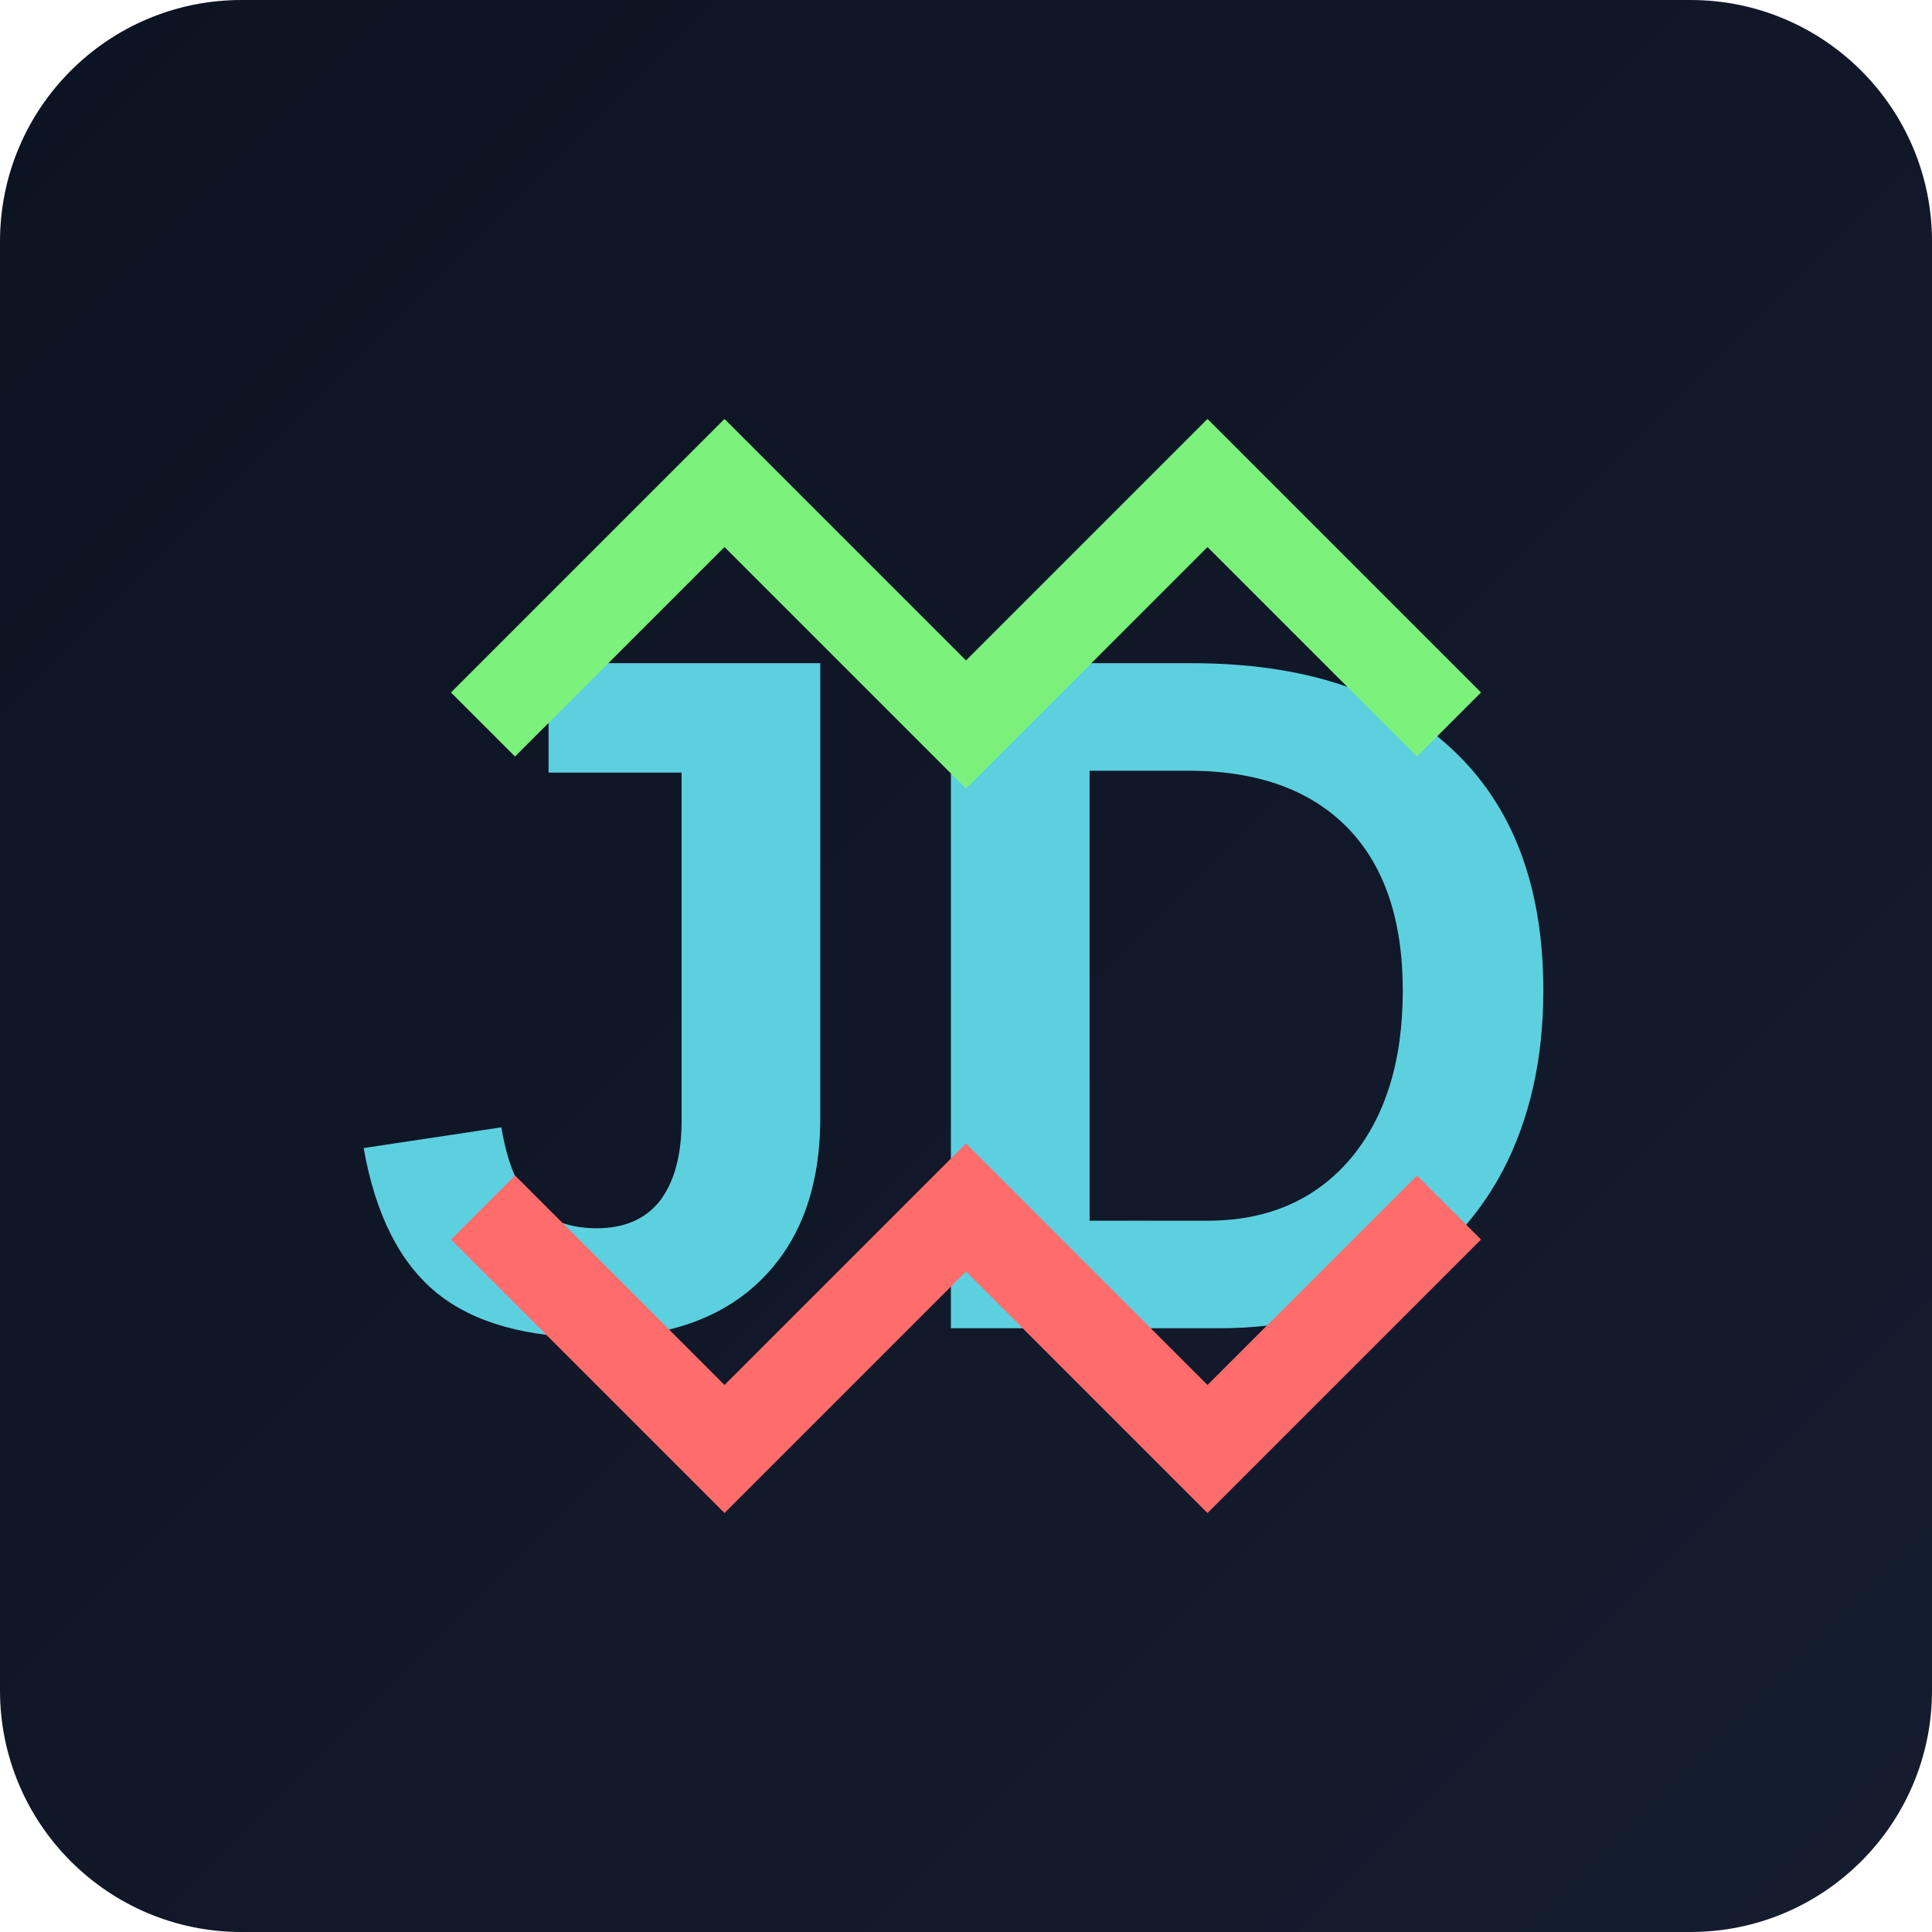
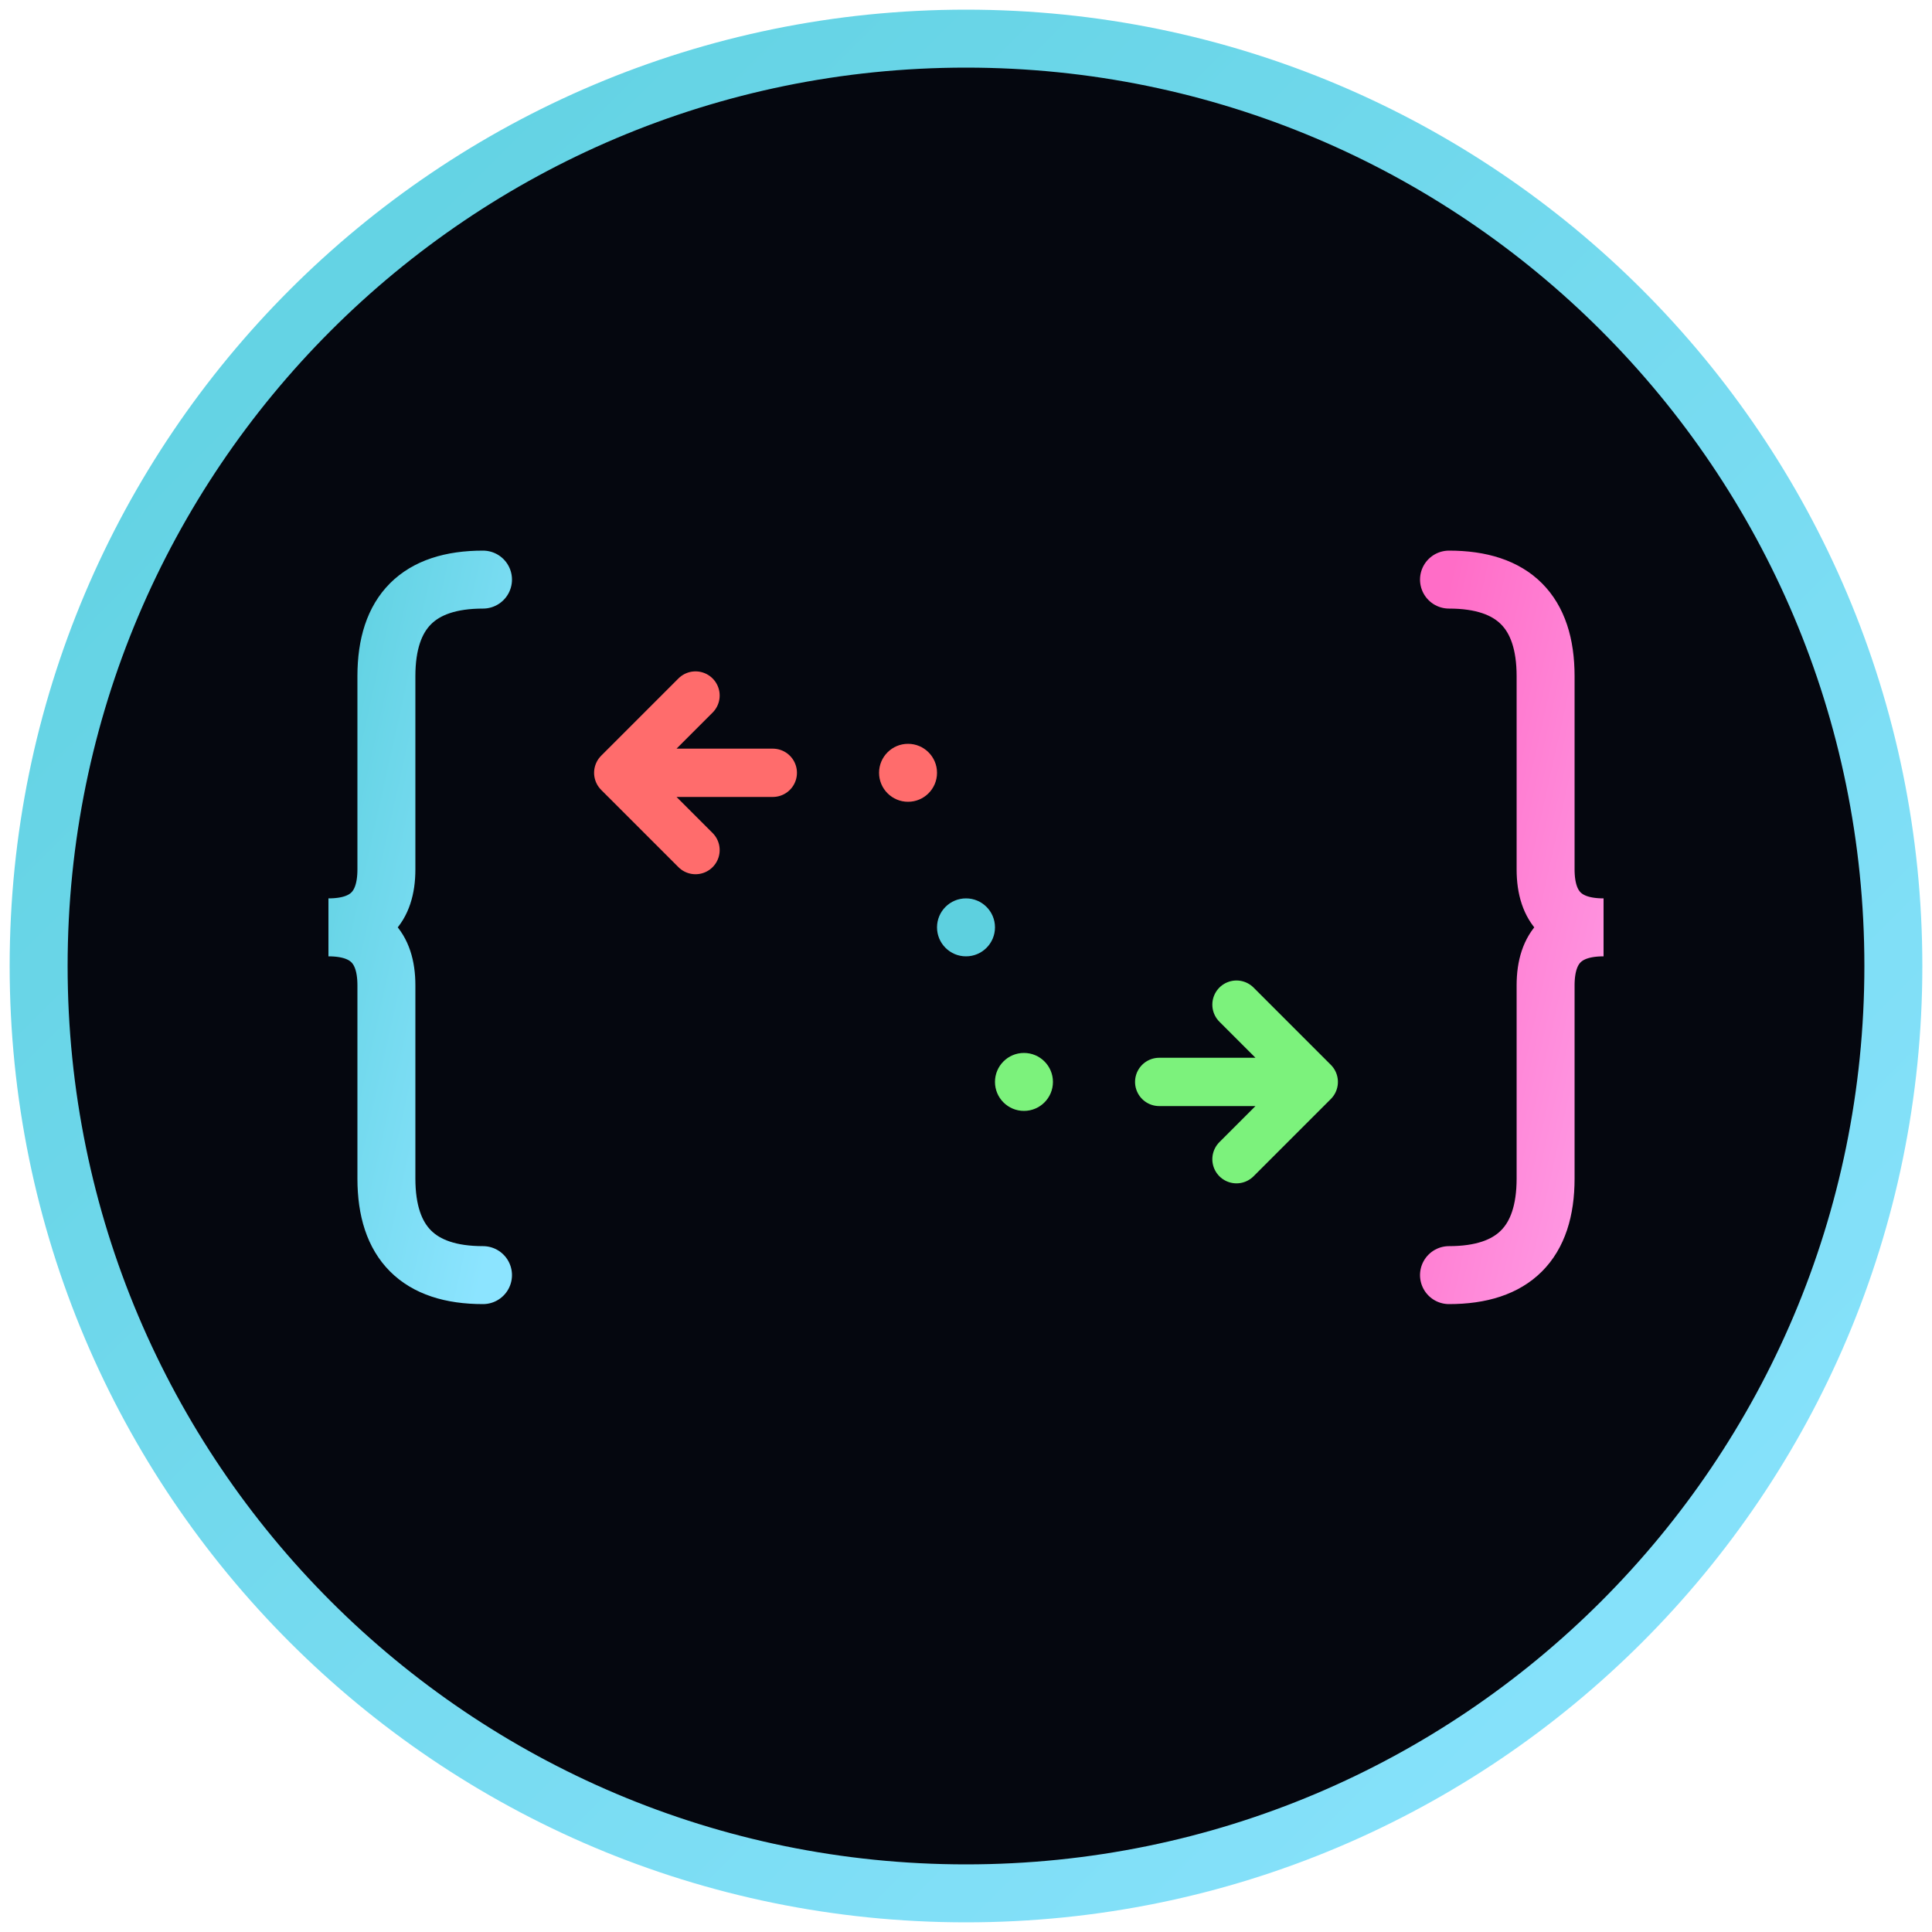
- <svg xmlns="http://www.w3.org/2000/svg" viewBox="0 0 32 32" width="32" height="32">
+ <svg xmlns="http://www.w3.org/2000/svg" viewBox="0 0 100 100" width="100" height="100">
  <defs>
-     <linearGradient id="bg" x1="0%" y1="0%" x2="100%" y2="100%">
-       <stop offset="0%" style="stop-color:#0c1321;stop-opacity:1" />
-       <stop offset="100%" style="stop-color:#141c2f;stop-opacity:1" />
+     <linearGradient id="grad1" x1="0%" y1="0%" x2="100%" y2="100%">
+       <stop offset="0%" style="stop-color:#5dd0df;stop-opacity:1" />
+       <stop offset="100%" style="stop-color:#8ce4ff;stop-opacity:1" />
+     </linearGradient>
+     <linearGradient id="grad2" x1="0%" y1="0%" x2="100%" y2="100%">
+       <stop offset="0%" style="stop-color:#ff6dc7;stop-opacity:1" />
+       <stop offset="100%" style="stop-color:#ff9de6;stop-opacity:1" />
    </linearGradient>
  </defs>
-   <rect width="32" height="32" rx="4" fill="url(#bg)" />
-   <text x="16" y="22" font-family="Arial, sans-serif" font-size="16" font-weight="bold" text-anchor="middle" fill="#5dd0df">JD</text>
-   <path d="M8 12 L12 8 L16 12 L20 8 L24 12" stroke="#7cf27c" stroke-width="1.5" fill="none" />
-   <path d="M8 20 L12 24 L16 20 L20 24 L24 20" stroke="#ff6c6c" stroke-width="1.5" fill="none" />
+   <circle cx="50" cy="50" r="48" fill="#05070f" stroke="url(#grad1)" stroke-width="3" />
+   <path d="M 25 30 Q 20 30 20 35 L 20 45 Q 20 48 17 48 Q 20 48 20 51 L 20 61 Q 20 66 25 66" fill="none" stroke="url(#grad1)" stroke-width="3" stroke-linecap="round" />
+   <path d="M 75 30 Q 80 30 80 35 L 80 45 Q 80 48 83 48 Q 80 48 80 51 L 80 61 Q 80 66 75 66" fill="none" stroke="url(#grad2)" stroke-width="3" stroke-linecap="round" />
+   <g transform="translate(50, 48)">
+     <path d="M -10 -8 L -18 -8 L -14 -12 M -18 -8 L -14 -4" fill="none" stroke="#ff6c6c" stroke-width="2.5" stroke-linecap="round" stroke-linejoin="round" />
+     <path d="M 10 8 L 18 8 L 14 4 M 18 8 L 14 12" fill="none" stroke="#7cf27c" stroke-width="2.5" stroke-linecap="round" stroke-linejoin="round" />
+     <circle cx="-3" cy="-8" r="1.5" fill="#ff6c6c" />
+     <circle cx="0" cy="0" r="1.5" fill="#5dd0df" />
+     <circle cx="3" cy="8" r="1.5" fill="#7cf27c" />
+   </g>
</svg>
